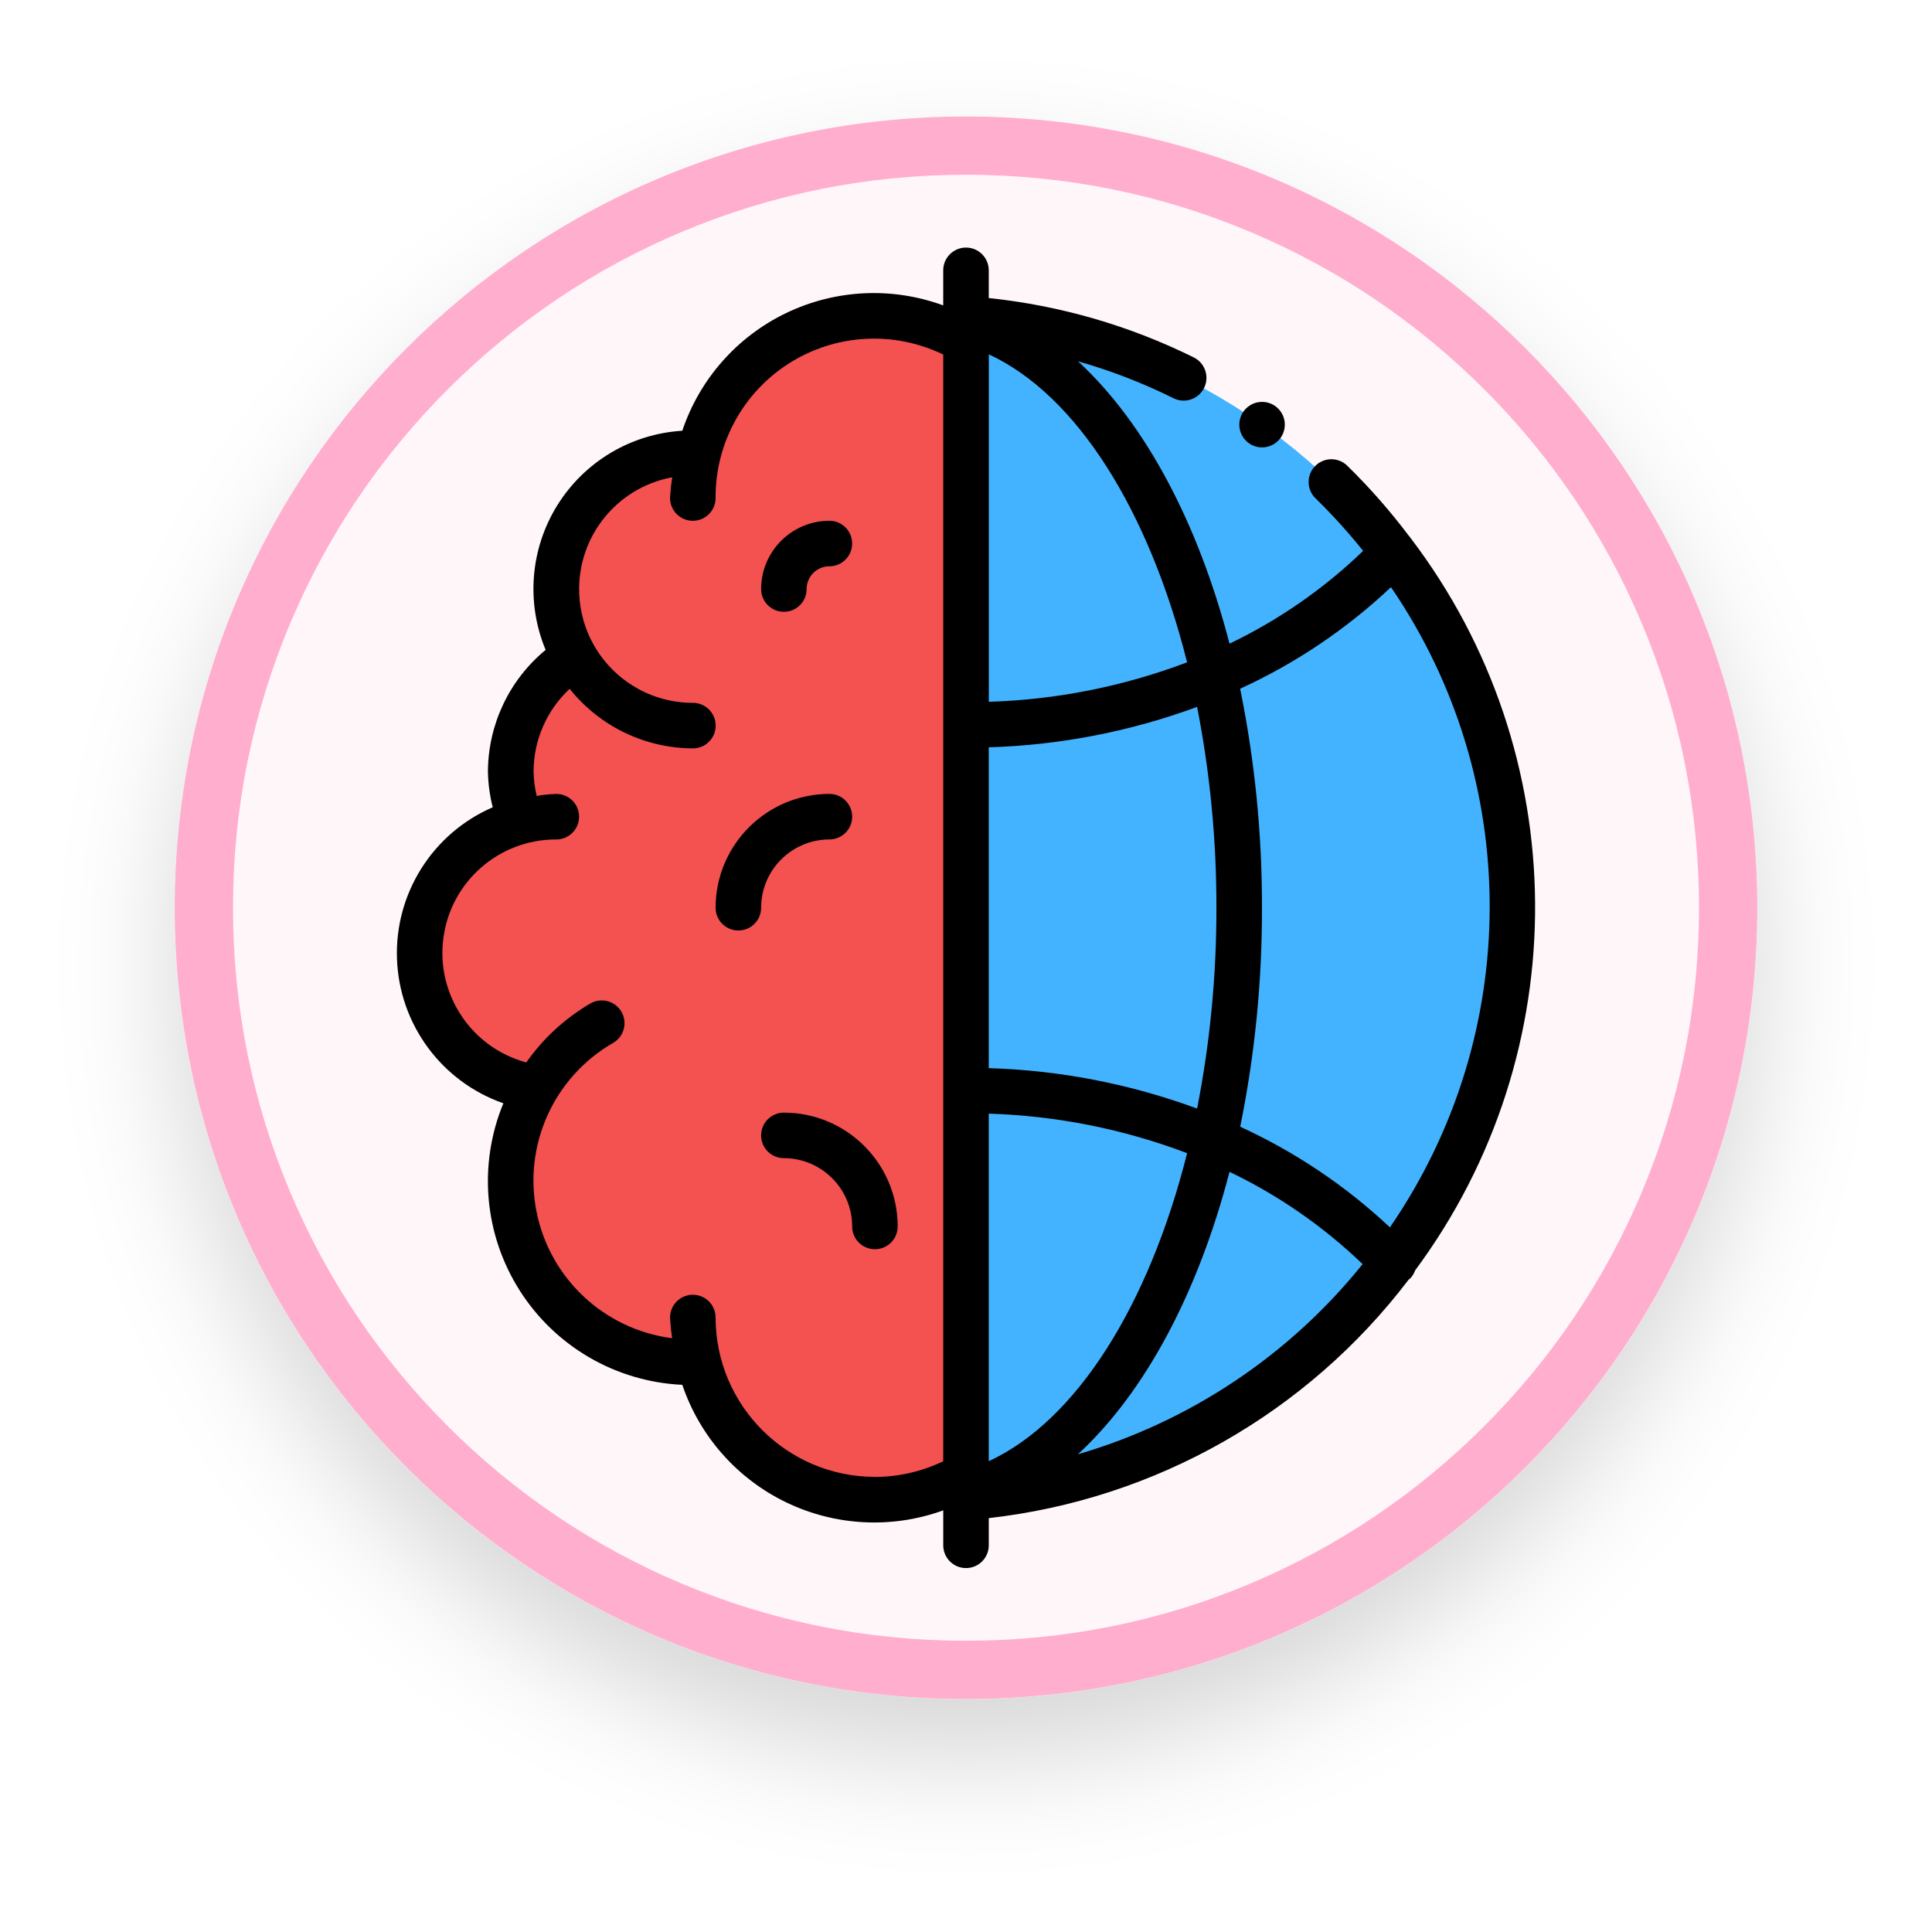
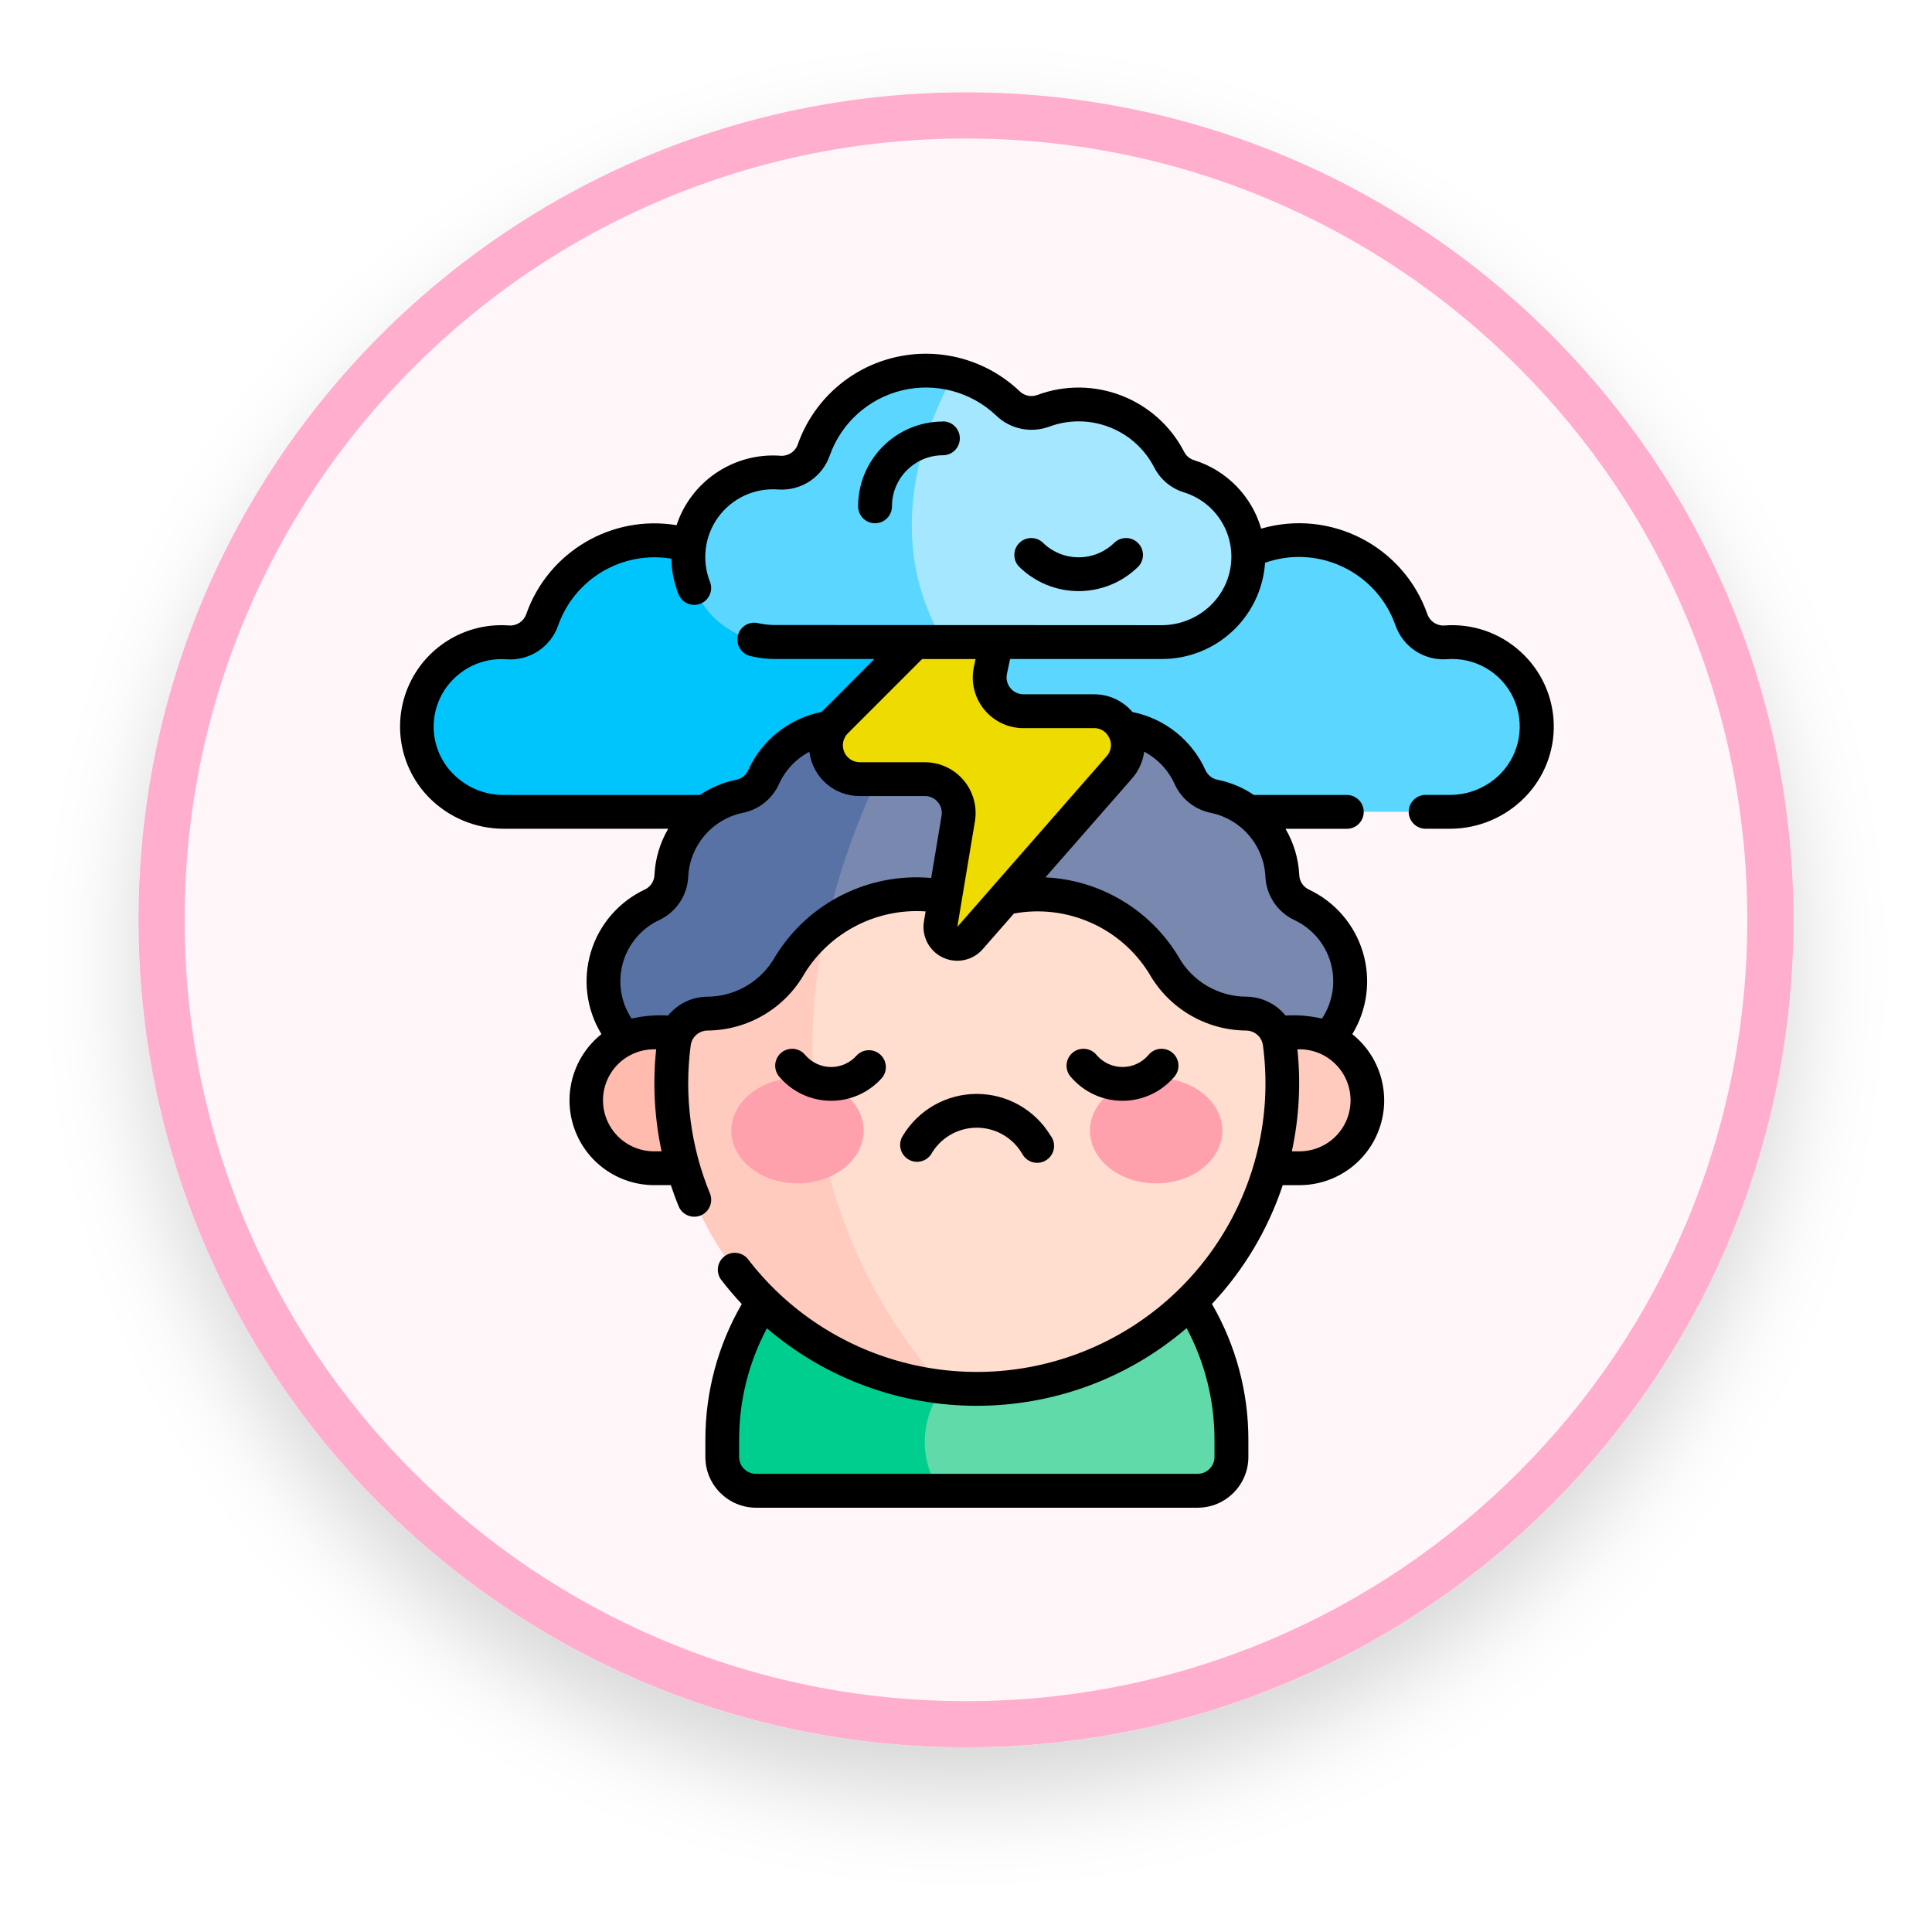
- <svg xmlns="http://www.w3.org/2000/svg" width="99.504" height="99.504" viewBox="0 0 99.504 99.504">
+ <svg xmlns="http://www.w3.org/2000/svg" width="125.531" height="125.531" viewBox="0 0 125.531 125.531">
  <defs>
-     <filter id="Path_982547" x="0" y="0" width="99.504" height="99.504" filterUnits="userSpaceOnUse">
+     <filter id="Path_982547" x="0" y="0" width="125.531" height="125.531" filterUnits="userSpaceOnUse">
      <feOffset dy="3" input="SourceAlpha" />
      <feGaussianBlur stdDeviation="3" result="blur" />
      <feFlood flood-opacity="0.161" />
      <feComposite operator="in" in2="blur" />
      <feComposite in="SourceGraphic" />
    </filter>
  </defs>
-   <g id="Group_1152450" data-name="Group 1152450" transform="translate(-614.496 -1916)">
-     <g id="Group_1146974" data-name="Group 1146974" transform="translate(623.496 1922)">
-       <g id="Group_1146954" data-name="Group 1146954">
-         <g transform="matrix(1, 0, 0, 1, -9, -6)" filter="url(#Path_982547)">
-           <g id="Path_982547-2" data-name="Path 982547" transform="translate(9 6)" fill="#fff6f9">
-             <path d="M 40.752 80.004 C 35.452 80.004 30.312 78.967 25.474 76.92 C 20.8 74.943 16.602 72.113 12.997 68.507 C 9.391 64.902 6.561 60.704 4.584 56.03 C 2.538 51.192 1.5 46.052 1.5 40.752 C 1.5 35.452 2.538 30.312 4.584 25.474 C 6.561 20.8 9.391 16.602 12.997 12.997 C 16.602 9.391 20.8 6.561 25.474 4.584 C 30.312 2.538 35.452 1.5 40.752 1.5 C 46.052 1.5 51.192 2.538 56.03 4.584 C 60.704 6.561 64.902 9.391 68.507 12.997 C 72.113 16.602 74.943 20.8 76.92 25.474 C 78.967 30.312 80.004 35.452 80.004 40.752 C 80.004 46.052 78.967 51.192 76.92 56.03 C 74.943 60.704 72.113 64.902 68.507 68.507 C 64.902 72.113 60.704 74.943 56.03 76.92 C 51.192 78.967 46.052 80.004 40.752 80.004 Z" stroke="none" />
-             <path d="M 40.752 3 C 35.654 3 30.711 3.998 26.058 5.966 C 21.563 7.867 17.525 10.589 14.057 14.057 C 10.589 17.525 7.867 21.563 5.966 26.058 C 3.998 30.711 3 35.654 3 40.752 C 3 45.85 3.998 50.794 5.966 55.446 C 7.867 59.941 10.589 63.979 14.057 67.447 C 17.525 70.915 21.563 73.637 26.058 75.539 C 30.711 77.506 35.654 78.504 40.752 78.504 C 45.85 78.504 50.794 77.506 55.446 75.539 C 59.941 73.637 63.979 70.915 67.447 67.447 C 70.915 63.979 73.637 59.941 75.539 55.446 C 77.506 50.794 78.504 45.85 78.504 40.752 C 78.504 35.654 77.506 30.711 75.539 26.058 C 73.637 21.563 70.915 17.525 67.447 14.057 C 63.979 10.589 59.941 7.867 55.446 5.966 C 50.794 3.998 45.85 3 40.752 3 M 40.752 -7.62939453125e-06 C 63.259 -7.62939453125e-06 81.504 18.245 81.504 40.752 C 81.504 63.259 63.259 81.504 40.752 81.504 C 18.245 81.504 -7.62939453125e-06 63.259 -7.62939453125e-06 40.752 C -7.62939453125e-06 18.245 18.245 -7.62939453125e-06 40.752 -7.62939453125e-06 Z" stroke="none" fill="#ffaece" />
+   <g id="Group_1154102" data-name="Group 1154102" transform="translate(-319.734 -5600.734)">
+     <g id="Group_1153871" data-name="Group 1153871" transform="translate(-6.266 79.734)">
+       <g id="Group_1152576" data-name="Group 1152576" transform="translate(335 5527)">
+         <g id="Group_1148633" data-name="Group 1148633">
+           <g id="Group_1148525" data-name="Group 1148525" transform="translate(0)">
+             <g transform="matrix(1, 0, 0, 1, -9, -6)" filter="url(#Path_982547)">
+               <g id="Path_982547-2" data-name="Path 982547" transform="translate(9 6)" fill="#fff6f9">
+                 <path d="M 53.766 106.031 C 46.709 106.031 39.865 104.65 33.422 101.925 C 27.198 99.292 21.609 95.523 16.808 90.723 C 12.008 85.923 8.239 80.333 5.607 74.109 C 2.882 67.667 1.5 60.822 1.5 53.766 C 1.5 46.709 2.882 39.865 5.607 33.422 C 8.239 27.198 12.008 21.609 16.808 16.808 C 21.609 12.008 27.198 8.239 33.422 5.607 C 39.865 2.882 46.709 1.5 53.766 1.5 C 60.822 1.5 67.667 2.882 74.109 5.607 C 80.333 8.239 85.923 12.008 90.723 16.808 C 95.523 21.609 99.292 27.198 101.925 33.422 C 104.65 39.865 106.031 46.709 106.031 53.766 C 106.031 60.822 104.65 67.667 101.925 74.109 C 99.292 80.333 95.523 85.923 90.723 90.723 C 85.923 95.523 80.333 99.292 74.109 101.925 C 67.667 104.65 60.822 106.031 53.766 106.031 Z" stroke="none" />
+                 <path d="M 53.766 3 C 46.911 3 40.263 4.342 34.006 6.988 C 27.961 9.545 22.532 13.206 17.869 17.869 C 13.206 22.532 9.545 27.961 6.988 34.006 C 4.342 40.263 3 46.911 3 53.766 C 3 60.62 4.342 67.268 6.988 73.525 C 9.545 79.57 13.206 84.999 17.869 89.662 C 22.532 94.326 27.961 97.986 34.006 100.543 C 40.263 103.189 46.911 104.531 53.766 104.531 C 60.62 104.531 67.268 103.189 73.525 100.543 C 79.57 97.986 84.999 94.326 89.662 89.662 C 94.326 84.999 97.986 79.57 100.543 73.525 C 103.189 67.268 104.531 60.62 104.531 53.766 C 104.531 46.911 103.189 40.263 100.543 34.006 C 97.986 27.961 94.326 22.532 89.662 17.869 C 84.999 13.206 79.57 9.545 73.525 6.988 C 67.268 4.342 60.62 3 53.766 3 M 53.766 -7.62939453125e-06 C 83.46 -7.62939453125e-06 107.531 24.072 107.531 53.766 C 107.531 83.46 83.46 107.531 53.766 107.531 C 24.072 107.531 -7.62939453125e-06 83.46 -7.62939453125e-06 53.766 C -7.62939453125e-06 24.072 24.072 -7.62939453125e-06 53.766 -7.62939453125e-06 Z" stroke="none" fill="#ffaece" />
+               </g>
+             </g>
          </g>
        </g>
      </g>
-     </g>
-     <g id="brain_12283601" transform="translate(631.436 1927.25)">
-       <g id="Color" transform="translate(4.672 5.017)">
-         <path id="Path_983994" data-name="Path 983994" d="M32.139,4.266V62.7a9.122,9.122,0,0,1-4.69,1.266,9.36,9.36,0,0,1-9.075-7.035h-.3a9.377,9.377,0,0,1-9.38-9.38A9.272,9.272,0,0,1,10,42.77a7.014,7.014,0,0,1-.8-13.718,6.872,6.872,0,0,1-.516-2.6,7.069,7.069,0,0,1,3.236-5.933A7.051,7.051,0,0,1,18.07,10.035h.3A9.357,9.357,0,0,1,32.139,4.266Z" transform="translate(-4 -3)" fill="#f45151" />
-         <path id="Path_983995" data-name="Path 983995" d="M44.139,33.417a30.181,30.181,0,0,1-6.1,18.267A30.416,30.416,0,0,1,16,63.808V3.05a30.391,30.391,0,0,1,22.043,12.1,30.181,30.181,0,0,1,6.1,18.267Z" transform="translate(12.139 -2.933)" fill="#43b3ff" />
-       </g>
-       <g id="Outline" transform="translate(3.5 1.5)">
-         <g id="Group_1152449" data-name="Group 1152449">
-           <path id="Path_983996" data-name="Path 983996" d="M12.672,20.5a1.172,1.172,0,0,0,0,2.345,3.521,3.521,0,0,1,3.517,3.517,1.172,1.172,0,1,0,2.345,0A5.869,5.869,0,0,0,12.672,20.5Z" transform="translate(7.26 24.054)" />
-           <path id="Path_983997" data-name="Path 983997" d="M16.362,15.845a1.172,1.172,0,0,0,0-2.345A5.869,5.869,0,0,0,10.5,19.362a1.172,1.172,0,0,0,2.345,0A3.521,3.521,0,0,1,16.362,15.845Z" transform="translate(5.915 14.639)" />
-           <path id="Path_983998" data-name="Path 983998" d="M12.672,12.19a1.172,1.172,0,0,0,1.172-1.172,1.173,1.173,0,0,1,1.172-1.172,1.172,1.172,0,1,0,0-2.345A3.521,3.521,0,0,0,11.5,11.017,1.172,1.172,0,0,0,12.672,12.19Z" transform="translate(7.26 6.57)" />
-           <path id="Path_983999" data-name="Path 983999" d="M55.612,54.652c.015-.013.035-.017.05-.031a1.152,1.152,0,0,0,.28-.439A31.4,31.4,0,0,0,55.7,16.446c-.018-.019-.025-.044-.044-.062l-.007,0a32.066,32.066,0,0,0-3.173-3.622,1.173,1.173,0,1,0-1.63,1.685,29.816,29.816,0,0,1,2.419,2.675A26.266,26.266,0,0,1,46.384,21.9c-1.627-6.258-4.362-11.368-7.8-14.54a28.392,28.392,0,0,1,4.913,1.9,1.173,1.173,0,1,0,1.049-2.1A31.084,31.084,0,0,0,33.984,4.1V2.673a1.172,1.172,0,1,0-2.345,0V4.479A10.4,10.4,0,0,0,18.2,10.935a8.162,8.162,0,0,0-7.038,11.287A8.168,8.168,0,0,0,8.19,28.467a8.007,8.007,0,0,0,.247,1.861,8.189,8.189,0,0,0,.548,15.245,10.5,10.5,0,0,0,9.216,14.5,10.434,10.434,0,0,0,13.439,6.465v1.8a1.172,1.172,0,1,0,2.345,0v-1.4A31.621,31.621,0,0,0,55.612,54.652ZM54.7,18.991a29.145,29.145,0,0,1-.055,32.971,28.81,28.81,0,0,0-7.71-5.182A55.706,55.706,0,0,0,48.054,35.5a55.714,55.714,0,0,0-1.123-11.278A28.784,28.784,0,0,0,54.7,18.991ZM33.984,64.006v-17.9A31.528,31.528,0,0,1,44.2,48.142C42.236,55.94,38.522,61.91,33.984,64.006Zm0-20.242V27.239a33.917,33.917,0,0,0,10.73-2.082A53.318,53.318,0,0,1,45.709,35.5a53.319,53.319,0,0,1-.994,10.345,33.915,33.915,0,0,0-10.73-2.082ZM44.2,22.861a31.531,31.531,0,0,1-10.213,2.034V7c4.538,2.1,8.252,8.066,10.213,15.864ZM28.122,64.814a8.217,8.217,0,0,1-8.207-8.207,1.172,1.172,0,0,0-2.345,0,10.333,10.333,0,0,0,.108,1.065,8.182,8.182,0,0,1-3.038-15.21,1.172,1.172,0,0,0-1.175-2.029,10.51,10.51,0,0,0-3.3,3.036,5.843,5.843,0,0,1,1.547-11.484,1.172,1.172,0,0,0,0-2.345,8.054,8.054,0,0,0-1.01.1,5.646,5.646,0,0,1-.162-1.275A5.841,5.841,0,0,1,12.4,24.226a8.16,8.16,0,0,0,6.347,3.068,1.172,1.172,0,0,0,0-2.345,5.857,5.857,0,0,1-1.065-11.617A10.335,10.335,0,0,0,17.57,14.4a1.172,1.172,0,1,0,2.345,0A8.16,8.16,0,0,1,31.639,7.01v57a8.2,8.2,0,0,1-3.517.808Zm10.453-1.163c3.442-3.172,6.18-8.285,7.809-14.547a26.288,26.288,0,0,1,6.855,4.752A29.392,29.392,0,0,1,38.575,63.651Z" transform="translate(-3.5 -1.5)" />
-           <path id="Path_984000" data-name="Path 984000" d="M22.437,5.151a1.172,1.172,0,1,0,1.649.173A1.173,1.173,0,0,0,22.437,5.151Z" transform="translate(21.385 3.059)" />
+       <g id="depresion" transform="translate(351.979 5543.979)">
+         <g id="Group_1153869" data-name="Group 1153869" transform="translate(1.098 1.097)">
+           <path id="Path_988993" data-name="Path 988993" d="M80.281,94.8a5.6,5.6,0,0,1-5.621,5.621H13.121A5.6,5.6,0,0,1,7.5,94.8,5.513,5.513,0,0,1,13.013,89.4a2.337,2.337,0,0,0,2.642-1.468,7.724,7.724,0,0,1,7.282-5.15,8.309,8.309,0,0,1,6.617,3.309H58.226a8.309,8.309,0,0,1,6.617-3.309,7.724,7.724,0,0,1,7.282,5.15c.516,1.465,1.731,1.468,2.642,1.468A5.513,5.513,0,0,1,80.281,94.8Z" transform="translate(-7.499 -71.754)" fill="#5ad6ff" />
+           <path id="Path_988994" data-name="Path 988994" d="M41.74,86.478v13.948H13.121A5.6,5.6,0,0,1,7.5,94.8,5.513,5.513,0,0,1,13.013,89.4a2.337,2.337,0,0,0,2.642-1.468,7.724,7.724,0,0,1,7.282-5.15,8.309,8.309,0,0,1,6.617,3.309H41.7Z" transform="translate(-7.499 -71.754)" fill="#00c5fd" />
+           <path id="Path_988995" data-name="Path 988995" d="M138.838,175.771a5.578,5.578,0,0,1-5.611,5.469h-37.3a5.578,5.578,0,0,1-5.611-5.469,5.514,5.514,0,0,1,3.169-5.037,2.193,2.193,0,0,0,1.245-1.888,5.57,5.57,0,0,1,4.391-5.153,2.189,2.189,0,0,0,1.591-1.227,5.518,5.518,0,0,1,7.66-2.623,2.084,2.084,0,0,0,.974.252,2.211,2.211,0,0,0,1.522-.58,5.516,5.516,0,0,1,7.42,0,2.18,2.18,0,0,0,2.5.328,5.518,5.518,0,0,1,7.66,2.623,2.2,2.2,0,0,0,1.592,1.229,5.571,5.571,0,0,1,4.391,5.153,2.188,2.188,0,0,0,1.245,1.886A5.516,5.516,0,0,1,138.838,175.771Z" transform="translate(-78.185 -136.025)" fill="#7888af" />
+           <path id="Path_988996" data-name="Path 988996" d="M103.954,187.668H95.926a5.578,5.578,0,0,1-5.611-5.469,5.513,5.513,0,0,1,3.169-5.037,2.193,2.193,0,0,0,1.245-1.888,5.569,5.569,0,0,1,4.391-5.153,2.189,2.189,0,0,0,1.591-1.227,5.518,5.518,0,0,1,7.66-2.623,2.083,2.083,0,0,0,.974.252C106.823,171.2,103.649,178.912,103.954,187.668Z" transform="translate(-78.185 -142.453)" fill="#5972a5" />
+           <path id="Path_988997" data-name="Path 988997" d="M96.023,309.959H87.2a4.411,4.411,0,0,1,0-8.822h8.822Z" transform="translate(-71.763 -258.129)" fill="#ffbbae" />
+           <path id="Path_988998" data-name="Path 988998" d="M338.79,309.959h8.822a4.411,4.411,0,0,0,0-8.822H338.79Z" transform="translate(-290.268 -258.129)" fill="#ffcbbe" />
+           <path id="Path_988999" data-name="Path 988999" d="M176.109,385.443v1.112a2.2,2.2,0,0,1-2.2,2.2H145.223a2.2,2.2,0,0,1-2.2-2.2v-1.112a16.542,16.542,0,0,1,33.083,0Z" transform="translate(-123.176 -315.968)" fill="#60daa8" />
+           <path id="Path_989000" data-name="Path 989000" d="M157.418,382.829a5.74,5.74,0,0,0-.27,6.733H145.223a2.2,2.2,0,0,1-2.2-2.2v-1.112a16.543,16.543,0,0,1,14.392-16.4Z" transform="translate(-123.176 -316.779)" fill="#00ce8e" />
+           <path id="Path_989001" data-name="Path 989001" d="M162.356,252.081a19.86,19.86,0,0,1-22,19.734l-11.742-5.557h0a19.813,19.813,0,0,1-5.181-8.663l-.4-8.822a2.23,2.23,0,0,1,1.941-1.224,6.2,6.2,0,0,0,5.4-3.187,9.1,9.1,0,0,1,2.4-2.648c3.379-2.5,7.992-2.393,9.725-.661,2.206-2.206,9.075-1.784,12.13,3.309a6.2,6.2,0,0,0,5.4,3.187,2.213,2.213,0,0,1,2.15,1.91A20.105,20.105,0,0,1,162.356,252.081Z" transform="translate(-106.114 -205.765)" fill="#ffddcf" />
+           <path id="Path_989002" data-name="Path 989002" d="M138.136,283.042a19.85,19.85,0,0,1-17.7-19.734,20.112,20.112,0,0,1,.171-2.622,2.213,2.213,0,0,1,2.15-1.91,6.2,6.2,0,0,0,5.4-3.187,9.1,9.1,0,0,1,2.4-2.648A33.16,33.16,0,0,0,138.136,283.042Z" transform="translate(-103.895 -216.992)" fill="#ffcbbe" />
+           <path id="Path_989003" data-name="Path 989003" d="M201.32,82.864,189.632,94.553a2.2,2.2,0,0,0,1.554,3.75h4.233a2.2,2.2,0,0,1,2.167,2.558l-1.144,6.862a1.1,1.1,0,0,0,1.91.9l9.7-11.091a2.2,2.2,0,0,0-1.653-3.644h-4.579a2.2,2.2,0,0,1-2.149-2.652l1.789-8.456" transform="translate(-162.403 -71.756)" fill="#eedb00" />
+           <path id="Path_989004" data-name="Path 989004" d="M164.36,19.569a5.606,5.606,0,0,1-5.615,5.567H133.591a5.6,5.6,0,0,1-5.621-5.621,5.513,5.513,0,0,1,5.513-5.406c.144,0,.286.006.425.016a2.195,2.195,0,0,0,2.217-1.484,7.716,7.716,0,0,1,12.608-3.019,2.2,2.2,0,0,0,2.282.492,6.626,6.626,0,0,1,8.208,3.18,2.157,2.157,0,0,0,1.283,1.068,5.515,5.515,0,0,1,3.855,5.207Z" transform="translate(-110.325 -7.492)" fill="#a4e7ff" />
+           <path id="Path_989005" data-name="Path 989005" d="M144.588,25.135h-11a5.6,5.6,0,0,1-5.621-5.621,5.513,5.513,0,0,1,5.513-5.406c.144,0,.286.006.425.016a2.195,2.195,0,0,0,2.217-1.484,7.729,7.729,0,0,1,9.133-4.926c-1.421,2.493-5.053,10.178-.671,17.42Z" transform="translate(-110.325 -7.491)" fill="#5ad6ff" />
+           <g id="Group_1153868" data-name="Group 1153868" transform="translate(20.44 45.965)">
+             <g id="Group_1153867" data-name="Group 1153867">
+               <ellipse id="Ellipse_11685" data-name="Ellipse 11685" cx="4.299" cy="3.424" rx="4.299" ry="3.424" fill="#ffa1ac" />
+               <ellipse id="Ellipse_11686" data-name="Ellipse 11686" cx="4.299" cy="3.424" rx="4.299" ry="3.424" transform="translate(23.304)" fill="#ffa1ac" />
+             </g>
+           </g>
+         </g>
+         <g id="Group_1153870" data-name="Group 1153870" transform="translate(0 0)">
+           <path id="Path_989006" data-name="Path 989006" d="M72.821,19.37a6.571,6.571,0,0,0-4.963-1.705,1.1,1.1,0,0,1-1.1-.754,8.838,8.838,0,0,0-10.792-5.54,6.591,6.591,0,0,0-4.359-4.449,1.059,1.059,0,0,1-.636-.522A7.721,7.721,0,0,0,41.4,2.694a1.1,1.1,0,0,1-1.138-.259,8.827,8.827,0,0,0-14.4,3.448,1.1,1.1,0,0,1-1.1.754,6.608,6.608,0,0,0-6.782,4.509,8.828,8.828,0,0,0-9.762,5.765,1.1,1.1,0,0,1-1.1.753A6.588,6.588,0,0,0,1.89,28.835,6.809,6.809,0,0,0,6.72,30.87H17.438a6.558,6.558,0,0,0-.893,3,1.092,1.092,0,0,1-.615.945,6.585,6.585,0,0,0-2.83,9.4,5.506,5.506,0,0,0,3.436,9.812h1.072c.16.481.336.958.531,1.427a1.1,1.1,0,0,0,2.028-.845A18.817,18.817,0,0,1,18.9,44.937a1.113,1.113,0,0,1,1.093-.955,7.309,7.309,0,0,0,6.309-3.72,8.572,8.572,0,0,1,7.86-4.021l-.107.645a2.195,2.195,0,0,0,3.82,1.807L39.9,36.379a8.53,8.53,0,0,1,8.779,3.883,7.31,7.31,0,0,0,6.31,3.72,1.113,1.113,0,0,1,1.091.955A18.754,18.754,0,0,1,22.6,58.811a1.1,1.1,0,0,0-1.745,1.335q.645.843,1.362,1.606a17.571,17.571,0,0,0-2.365,8.822v1.112a3.3,3.3,0,0,0,3.3,3.3H51.834a3.3,3.3,0,0,0,3.3-3.3V70.574a17.578,17.578,0,0,0-2.367-8.826,20.9,20.9,0,0,0,4.6-7.72h1.08a5.507,5.507,0,0,0,3.439-9.811,6.59,6.59,0,0,0-2.83-9.4,1.087,1.087,0,0,1-.616-.942,6.551,6.551,0,0,0-.893-3h3.982a1.1,1.1,0,1,0,0-2.2H55.489a6.437,6.437,0,0,0-2.322-.98,1.105,1.105,0,0,1-.807-.6,6.646,6.646,0,0,0-4.759-3.81,3.258,3.258,0,0,0-2.5-1.15H40.52a1.1,1.1,0,0,1-1.074-1.325l.205-.969h9.868a6.717,6.717,0,0,0,6.7-6.254,6.648,6.648,0,0,1,8.467,4.053,3.294,3.294,0,0,0,3.334,2.214,4.391,4.391,0,0,1,3.5,7.441,4.6,4.6,0,0,1-3.262,1.376H66.651a1.1,1.1,0,0,0,0,2.2h1.608a6.808,6.808,0,0,0,4.83-2.035,6.556,6.556,0,0,0-.269-9.466ZM52.933,71.685a1.1,1.1,0,0,1-1.1,1.1H23.145a1.1,1.1,0,0,1-1.1-1.1V70.574a15.387,15.387,0,0,1,1.806-7.247,20.956,20.956,0,0,0,27.27-.01,15.393,15.393,0,0,1,1.811,7.258Zm-36.4-19.855a3.315,3.315,0,1,1,.122-6.627,21.116,21.116,0,0,0,.353,6.627Zm7.881-12.7a5.079,5.079,0,0,1-4.487,2.654,3.329,3.329,0,0,0-2.5,1.223,8.174,8.174,0,0,0-2.367.2,4.392,4.392,0,0,1,1.8-6.406A3.284,3.284,0,0,0,18.74,33.97a4.455,4.455,0,0,1,3.511-4.126,3.294,3.294,0,0,0,2.378-1.86,4.434,4.434,0,0,1,1.981-2.115,3.272,3.272,0,0,0,3.272,2.875h4.233A1.1,1.1,0,0,1,35.2,30.023l-.675,4.046A10.762,10.762,0,0,0,24.417,39.131Zm34.025,12.7h-.48a21.031,21.031,0,0,0,.36-6.627,3.315,3.315,0,1,1,.12,6.627ZM50.351,27.986a3.3,3.3,0,0,0,2.377,1.859,4.452,4.452,0,0,1,3.512,4.125A3.278,3.278,0,0,0,58.115,36.8a4.389,4.389,0,0,1,1.8,6.406,8.159,8.159,0,0,0-2.366-.2,3.327,3.327,0,0,0-2.5-1.223,5.079,5.079,0,0,1-4.489-2.654,10.7,10.7,0,0,0-8.612-5.1L47.578,27.6a3.286,3.286,0,0,0,.786-1.736A4.436,4.436,0,0,1,50.351,27.986ZM40.52,24.332H45.1a1.056,1.056,0,0,1,.938.528,1.072,1.072,0,0,1-.115,1.3l-9.7,11.087,1.144-6.861a3.3,3.3,0,0,0-3.251-3.837H29.881a1.1,1.1,0,0,1-.777-1.874l4.831-4.831h3.471l-.109.513a3.294,3.294,0,0,0,3.223,3.978Zm12.236-8.048a4.591,4.591,0,0,1-3.237,1.36l-25.213-.013a4.888,4.888,0,0,1-.966-.106,1.1,1.1,0,1,0-.5,2.139,6.684,6.684,0,0,0,1.528.177h6.462L27.4,23.282a6.648,6.648,0,0,0-4.779,3.813,1.1,1.1,0,0,1-.8.6,6.433,6.433,0,0,0-2.326.981H6.72A4.6,4.6,0,0,1,3.459,27.3a4.355,4.355,0,0,1,.18-6.3,4.4,4.4,0,0,1,3.314-1.138,3.294,3.294,0,0,0,3.338-2.213,6.639,6.639,0,0,1,7.352-4.325,6.49,6.49,0,0,0,.489,2.371,1.1,1.1,0,0,0,2.032-.836A4.4,4.4,0,0,1,24.6,8.828a3.3,3.3,0,0,0,3.336-2.213,6.629,6.629,0,0,1,10.813-2.59,3.313,3.313,0,0,0,3.425.726A5.523,5.523,0,0,1,49.019,7.4a3.24,3.24,0,0,0,1.931,1.614,4.376,4.376,0,0,1,1.806,7.267Z" transform="translate(0 -0.002)" />
+           <path id="Path_989007" data-name="Path 989007" d="M208.8,30.108a5.516,5.516,0,0,0-5.51,5.51,1.1,1.1,0,0,0,2.2,0A3.316,3.316,0,0,1,208.8,32.3a1.1,1.1,0,0,0,0-2.2Z" transform="translate(-173.514 -25.699)" />
+           <path id="Path_989008" data-name="Path 989008" d="M278.906,81.844a3.316,3.316,0,0,1-4.685,0,1.1,1.1,0,0,0-1.553,1.554,5.516,5.516,0,0,0,7.792,0,1.1,1.1,0,0,0-1.553-1.554Z" transform="translate(-232.458 -69.582)" />
+           <path id="Path_989009" data-name="Path 989009" d="M223.063,332.806a1.1,1.1,0,0,0,.9-.471,3.414,3.414,0,0,1,5.957,0,1.1,1.1,0,1,0,1.8-1.255,5.6,5.6,0,0,0-9.563,0A1.1,1.1,0,0,0,223.063,332.806Z" transform="translate(-189.455 -280.297)" />
+           <path id="Path_989010" data-name="Path 989010" d="M173.717,310.516a1.1,1.1,0,0,0-1.656-1.443,2.208,2.208,0,0,1-3.335,0,1.1,1.1,0,1,0-1.656,1.443A4.408,4.408,0,0,0,173.717,310.516Z" transform="translate(-142.369 -263.484)" />
+           <path id="Path_989011" data-name="Path 989011" d="M302.972,310.516a1.1,1.1,0,1,0-1.656-1.443,2.208,2.208,0,0,1-3.335,0,1.1,1.1,0,1,0-1.656,1.443A4.407,4.407,0,0,0,302.972,310.516Z" transform="translate(-252.693 -263.484)" />
        </g>
      </g>
    </g>
  </g>
</svg>
